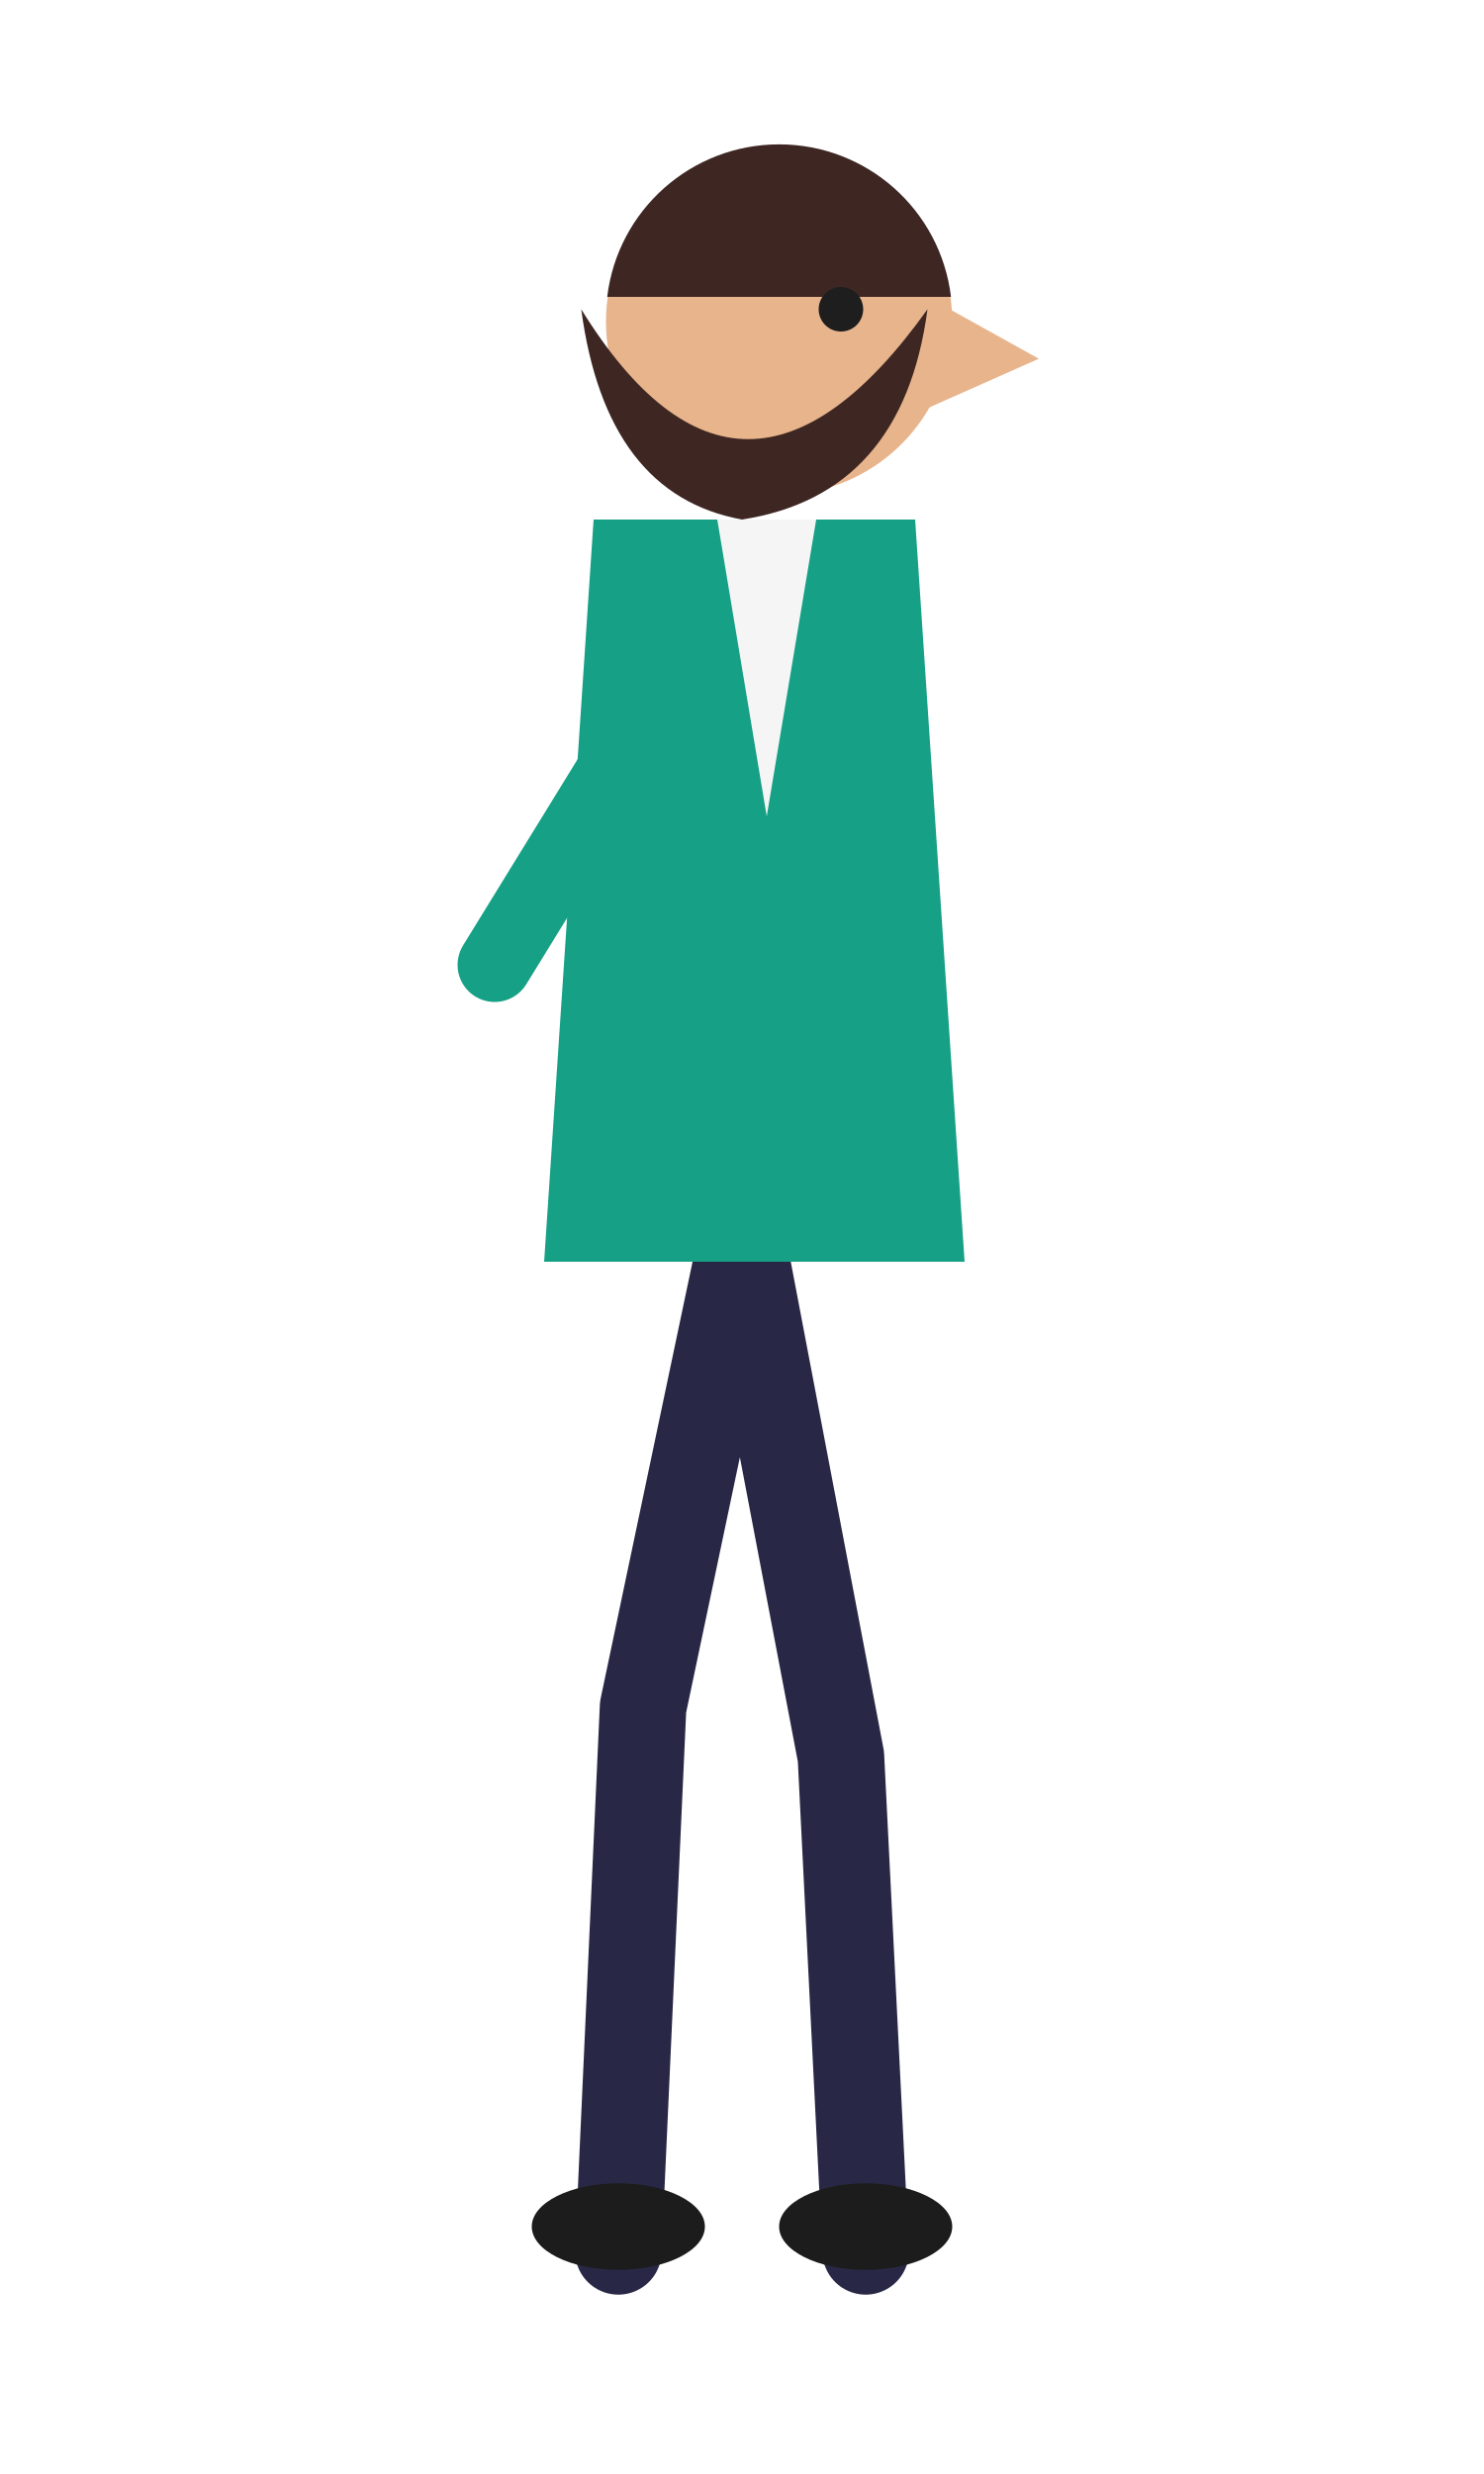
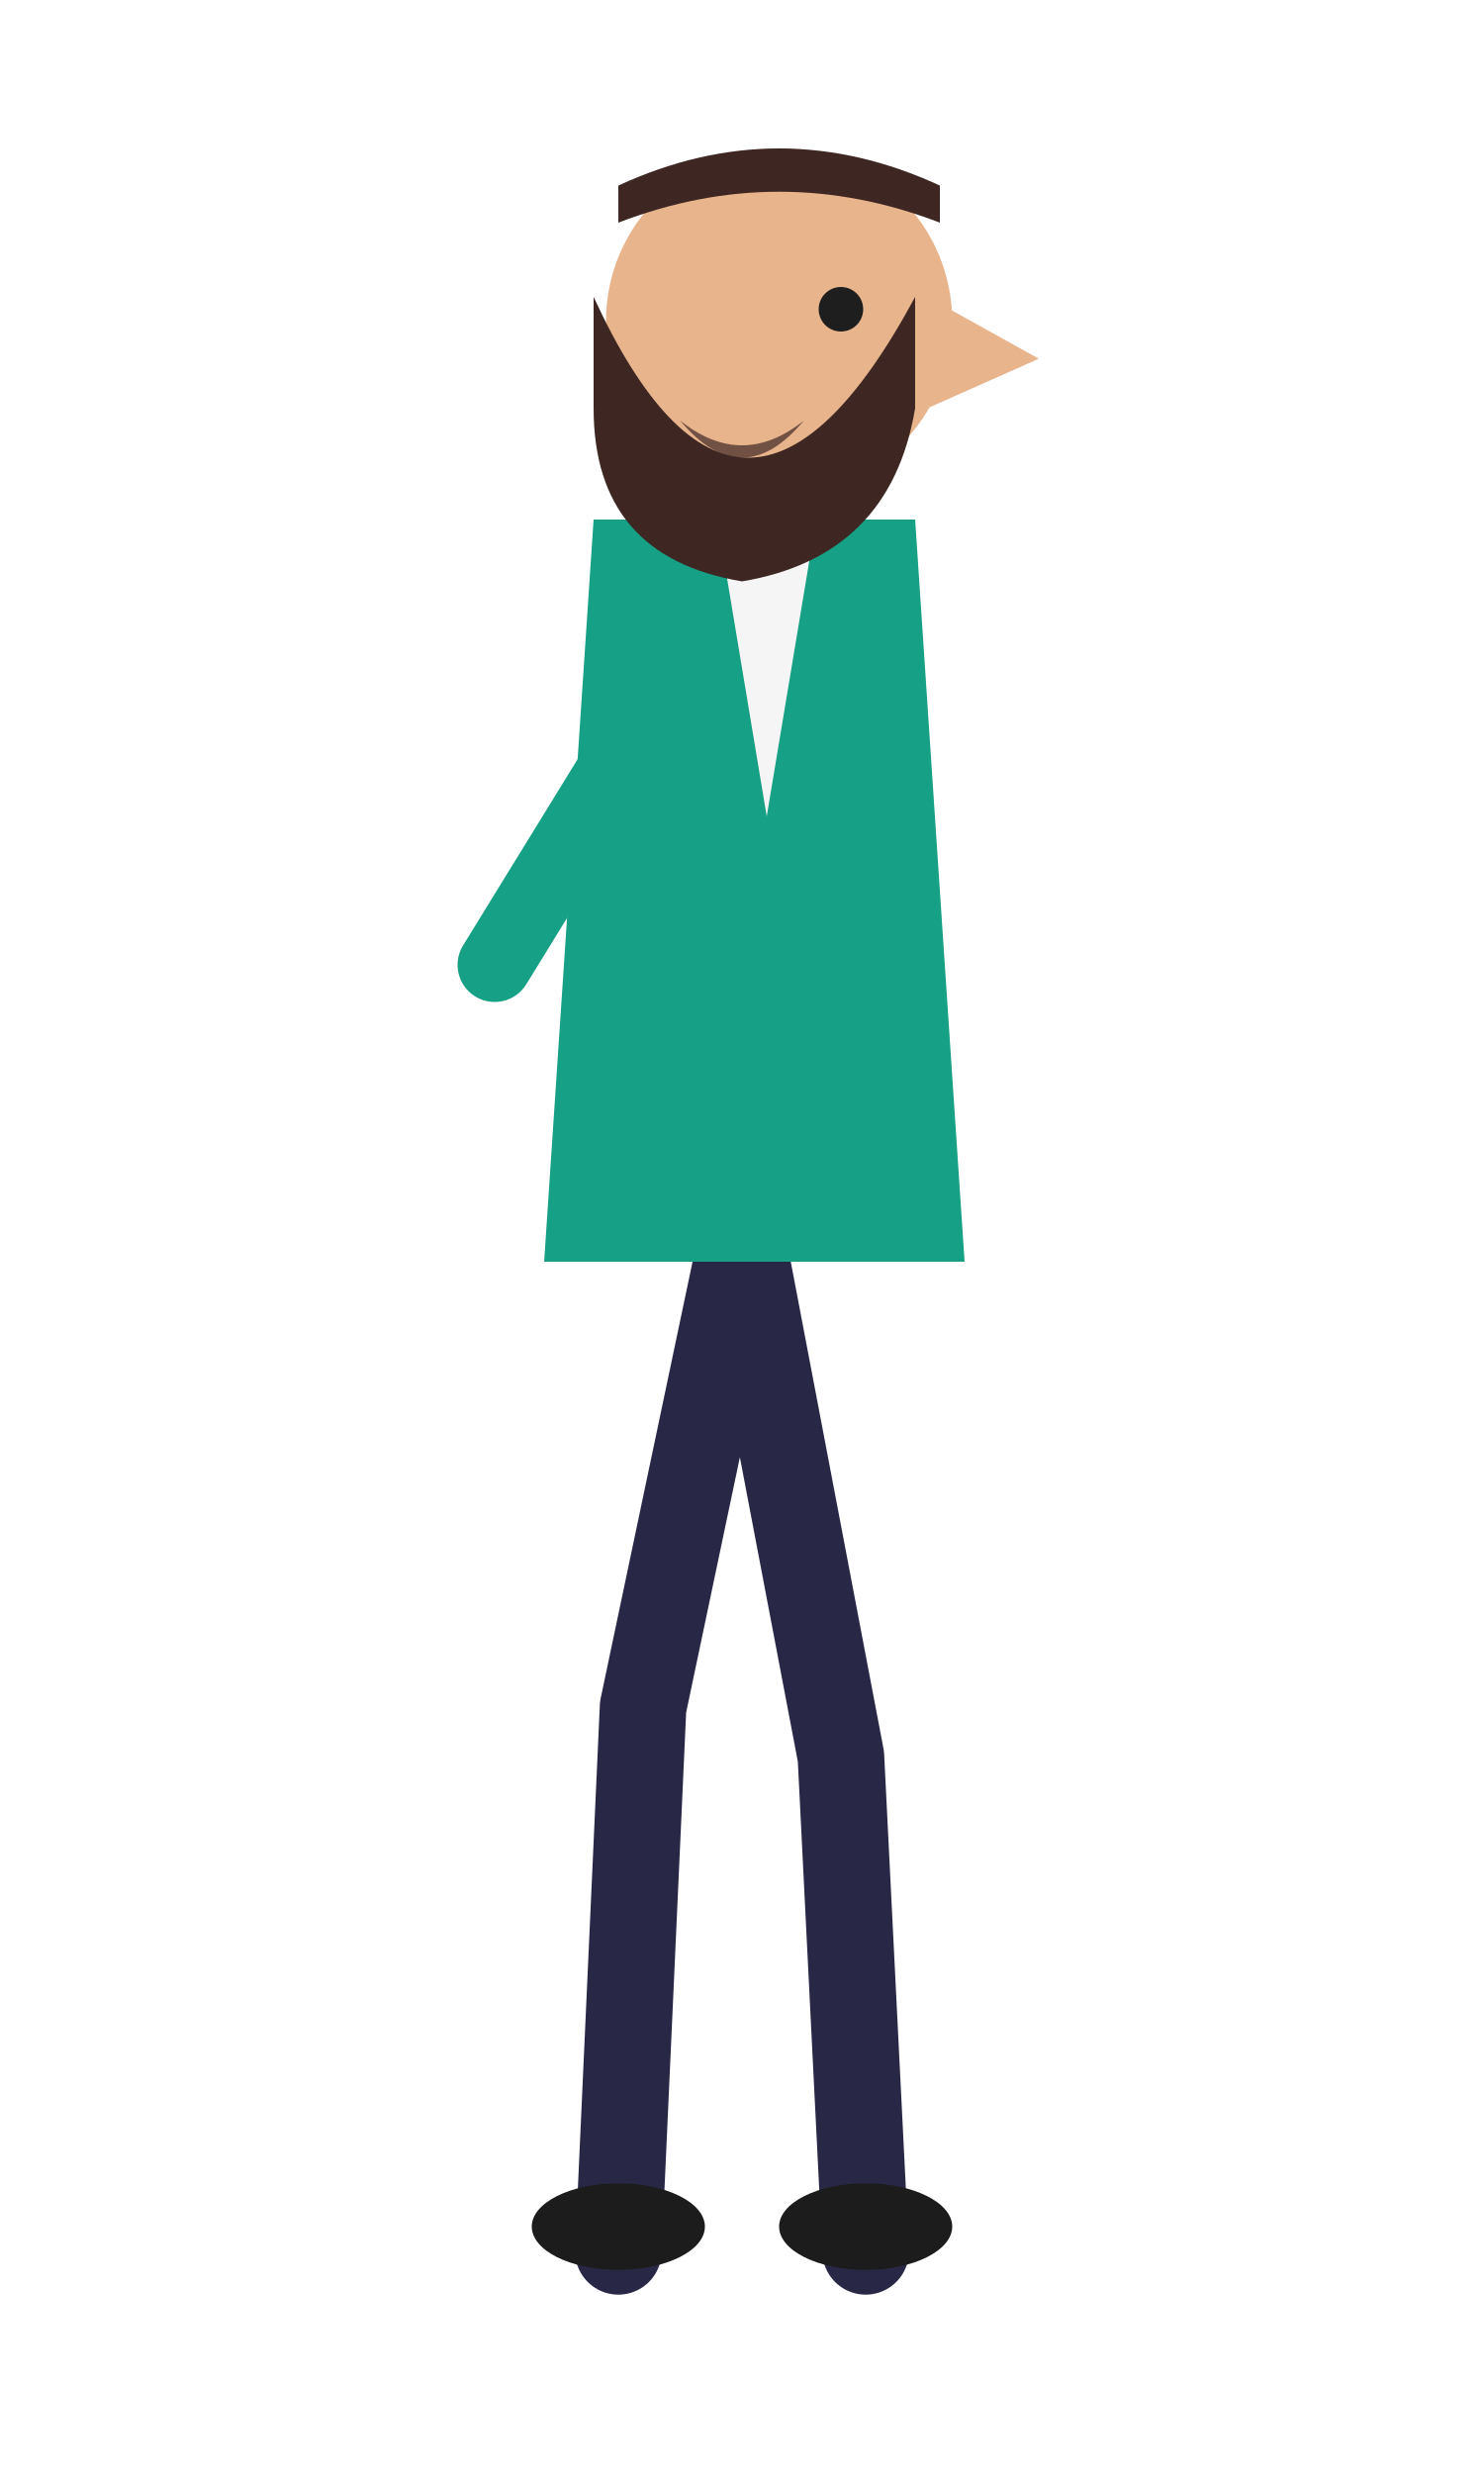
<svg xmlns="http://www.w3.org/2000/svg" viewBox="0 0 120 200" width="120" height="200">
  <g stroke="#282846" stroke-width="7" stroke-linecap="round" fill="none" stroke-linejoin="round">
    <path d="M60 100 L68 142 L70 182 M60 100 L52 138 L50 182" />
  </g>
  <ellipse cx="70" cy="180" rx="7" ry="3.5" fill="#1c1c1c" />
  <ellipse cx="50" cy="180" rx="7" ry="3.5" fill="#1c1c1c" />
  <path d="M48 42 L74 42 L78 102 L44 102 Z" fill="#16a085" />
  <path d="M58 42 L66 42 L62 66 Z" fill="#f5f5f5" />
  <g stroke="#16a085" stroke-width="6" stroke-linecap="round" fill="none">
    <path d="M56 52 L40 78" />
  </g>
  <circle cx="63" cy="26" r="14" fill="#e8b48c" />
  <path d="M75 24 L84 29 L75 33 Z" fill="#e8b48c" />
-   <path d="M49.1 24 A14 14 0 0 1 76.9 24 Z" fill="#3e2723" />
+   <path d="M50 15 Q63 9 76 15 L76 18 Q63 13 50 18 Z" fill="#3e2723" />
  <circle cx="68" cy="25" r="1.8" fill="#1e1e1e" />
-   <path d="M47 25 Q60 46 75 25 Q73 40 60 42 Q49 40 47 25 Z" fill="#3e2723" />
+   <path d="M48 24 Q60 50 74 24 L74 33 Q72 45 60 47 Q48 45 48 33 Z" fill="#3e2723" />
+   <path d="M55 34 Q60 38 65 34 Q60 40 55 34 Z" fill="#3e2723" opacity="0.7" />
</svg>
